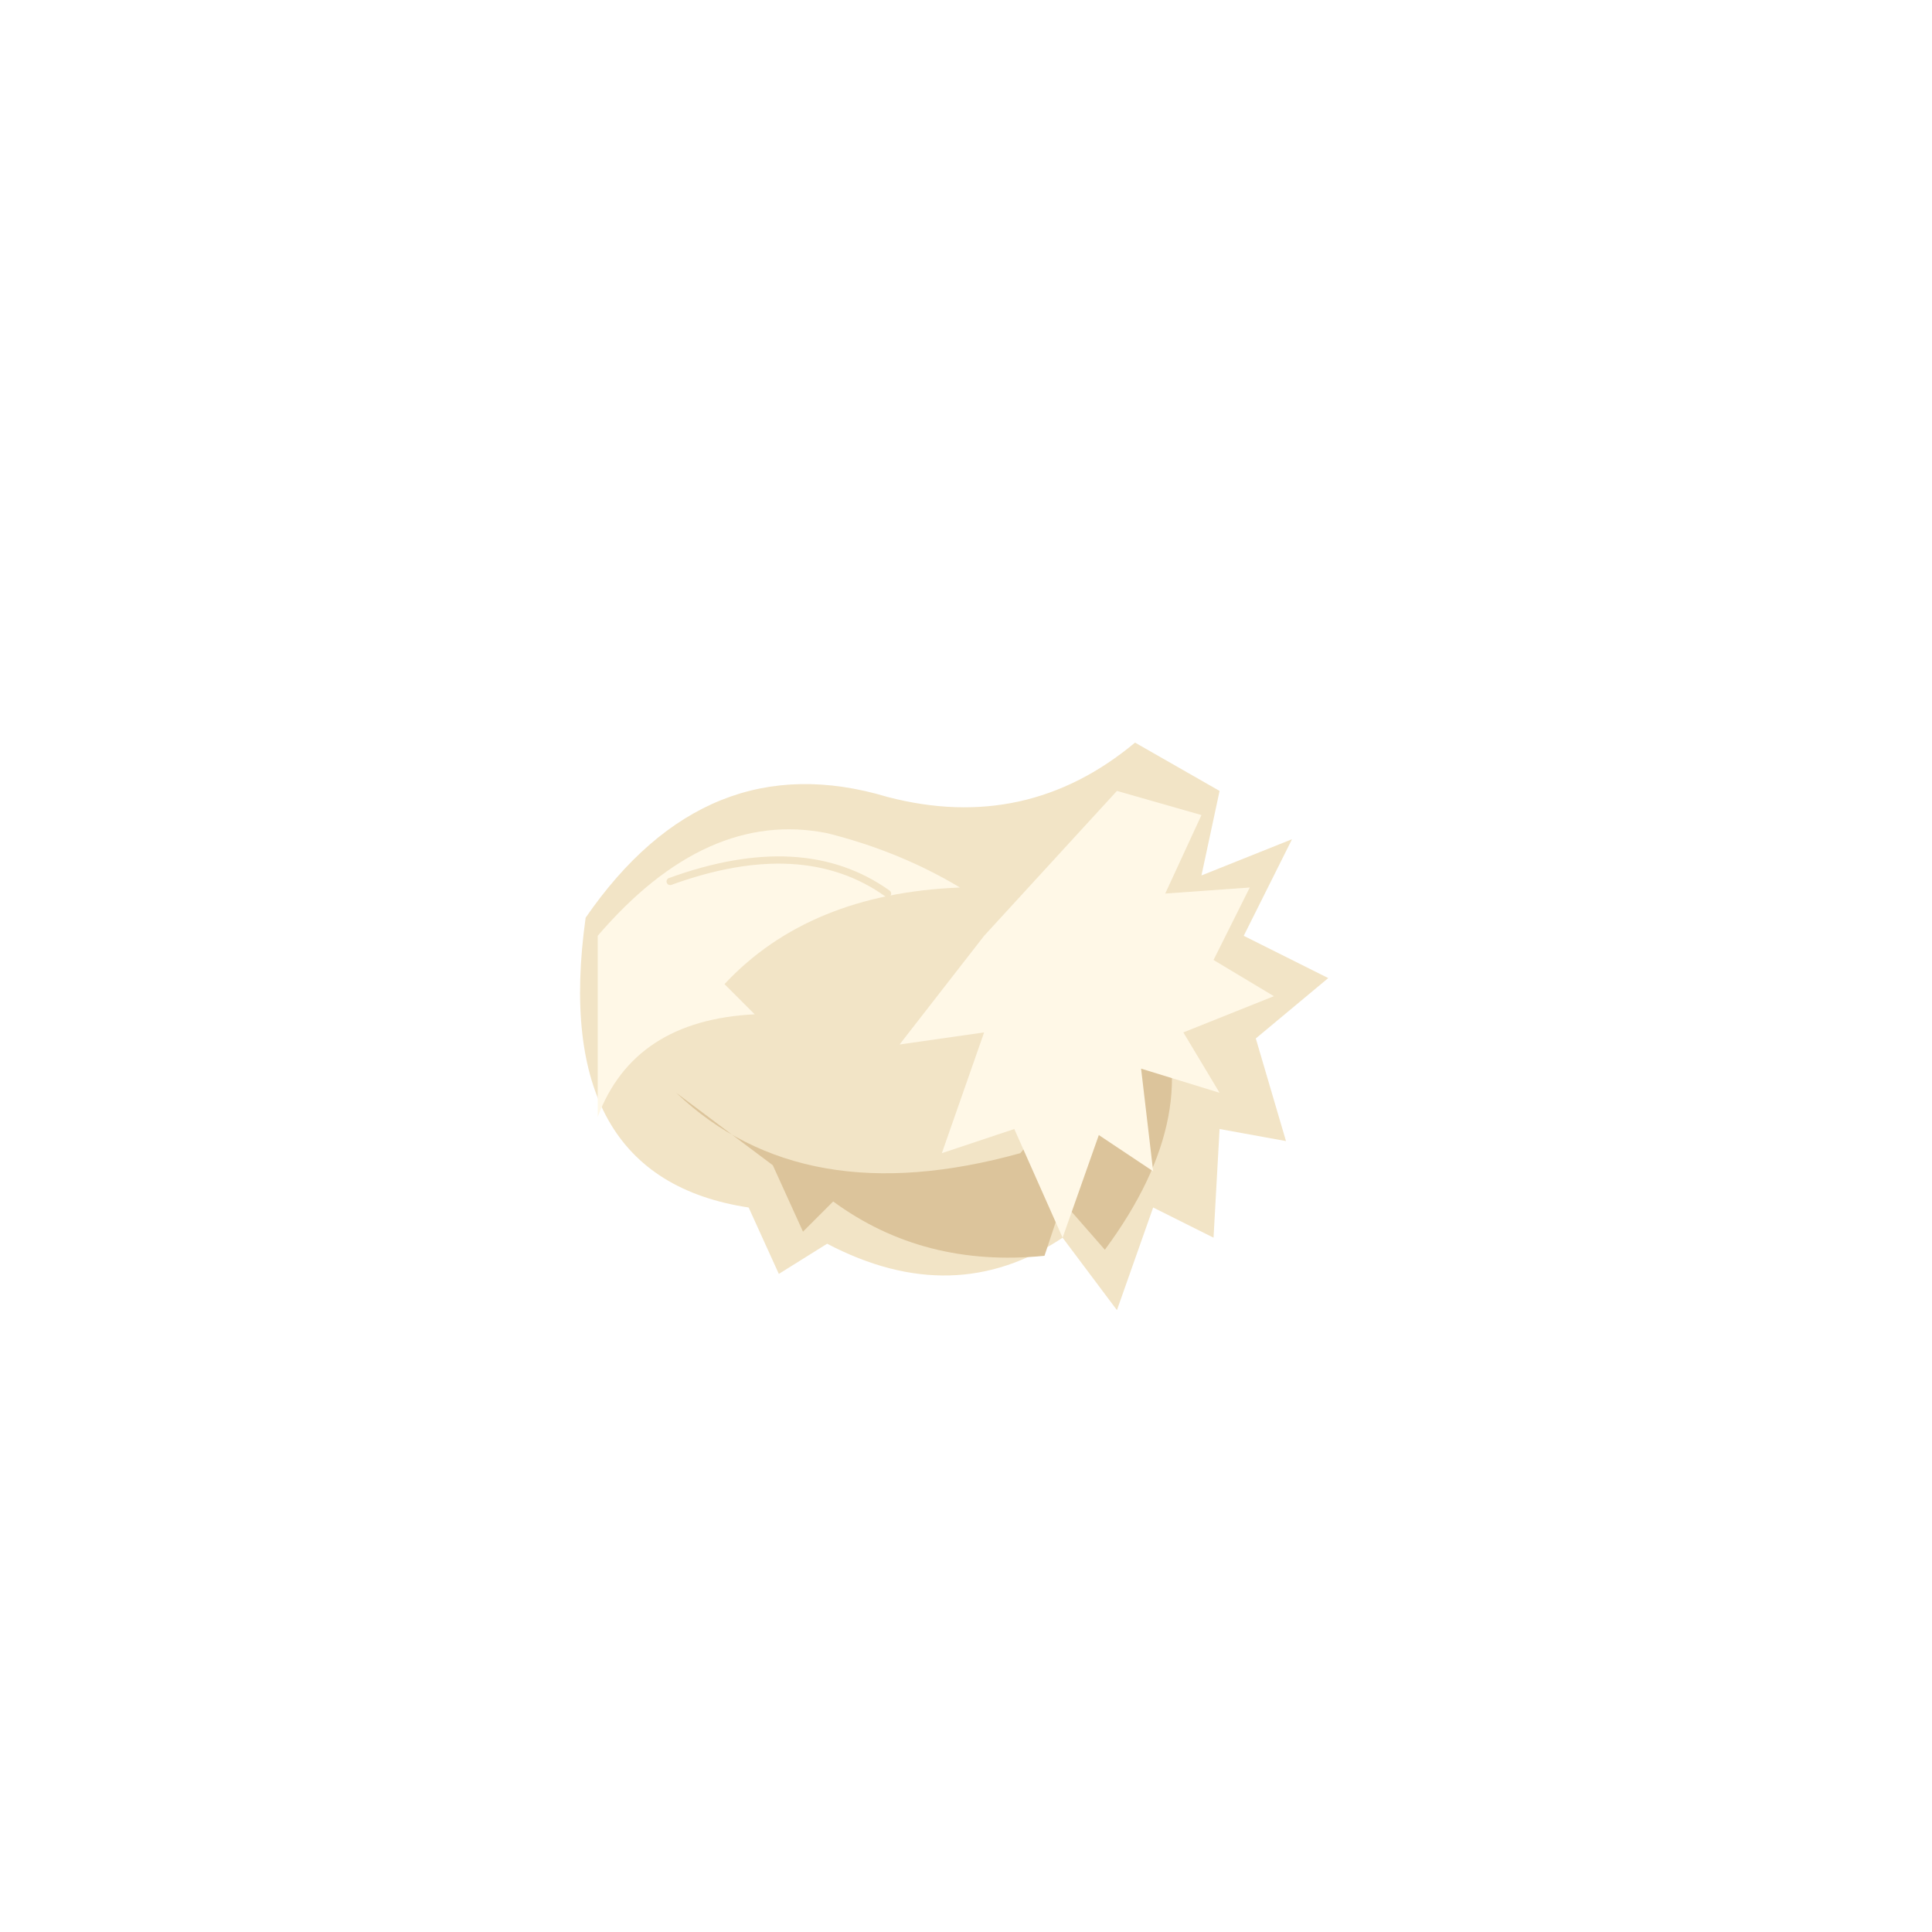
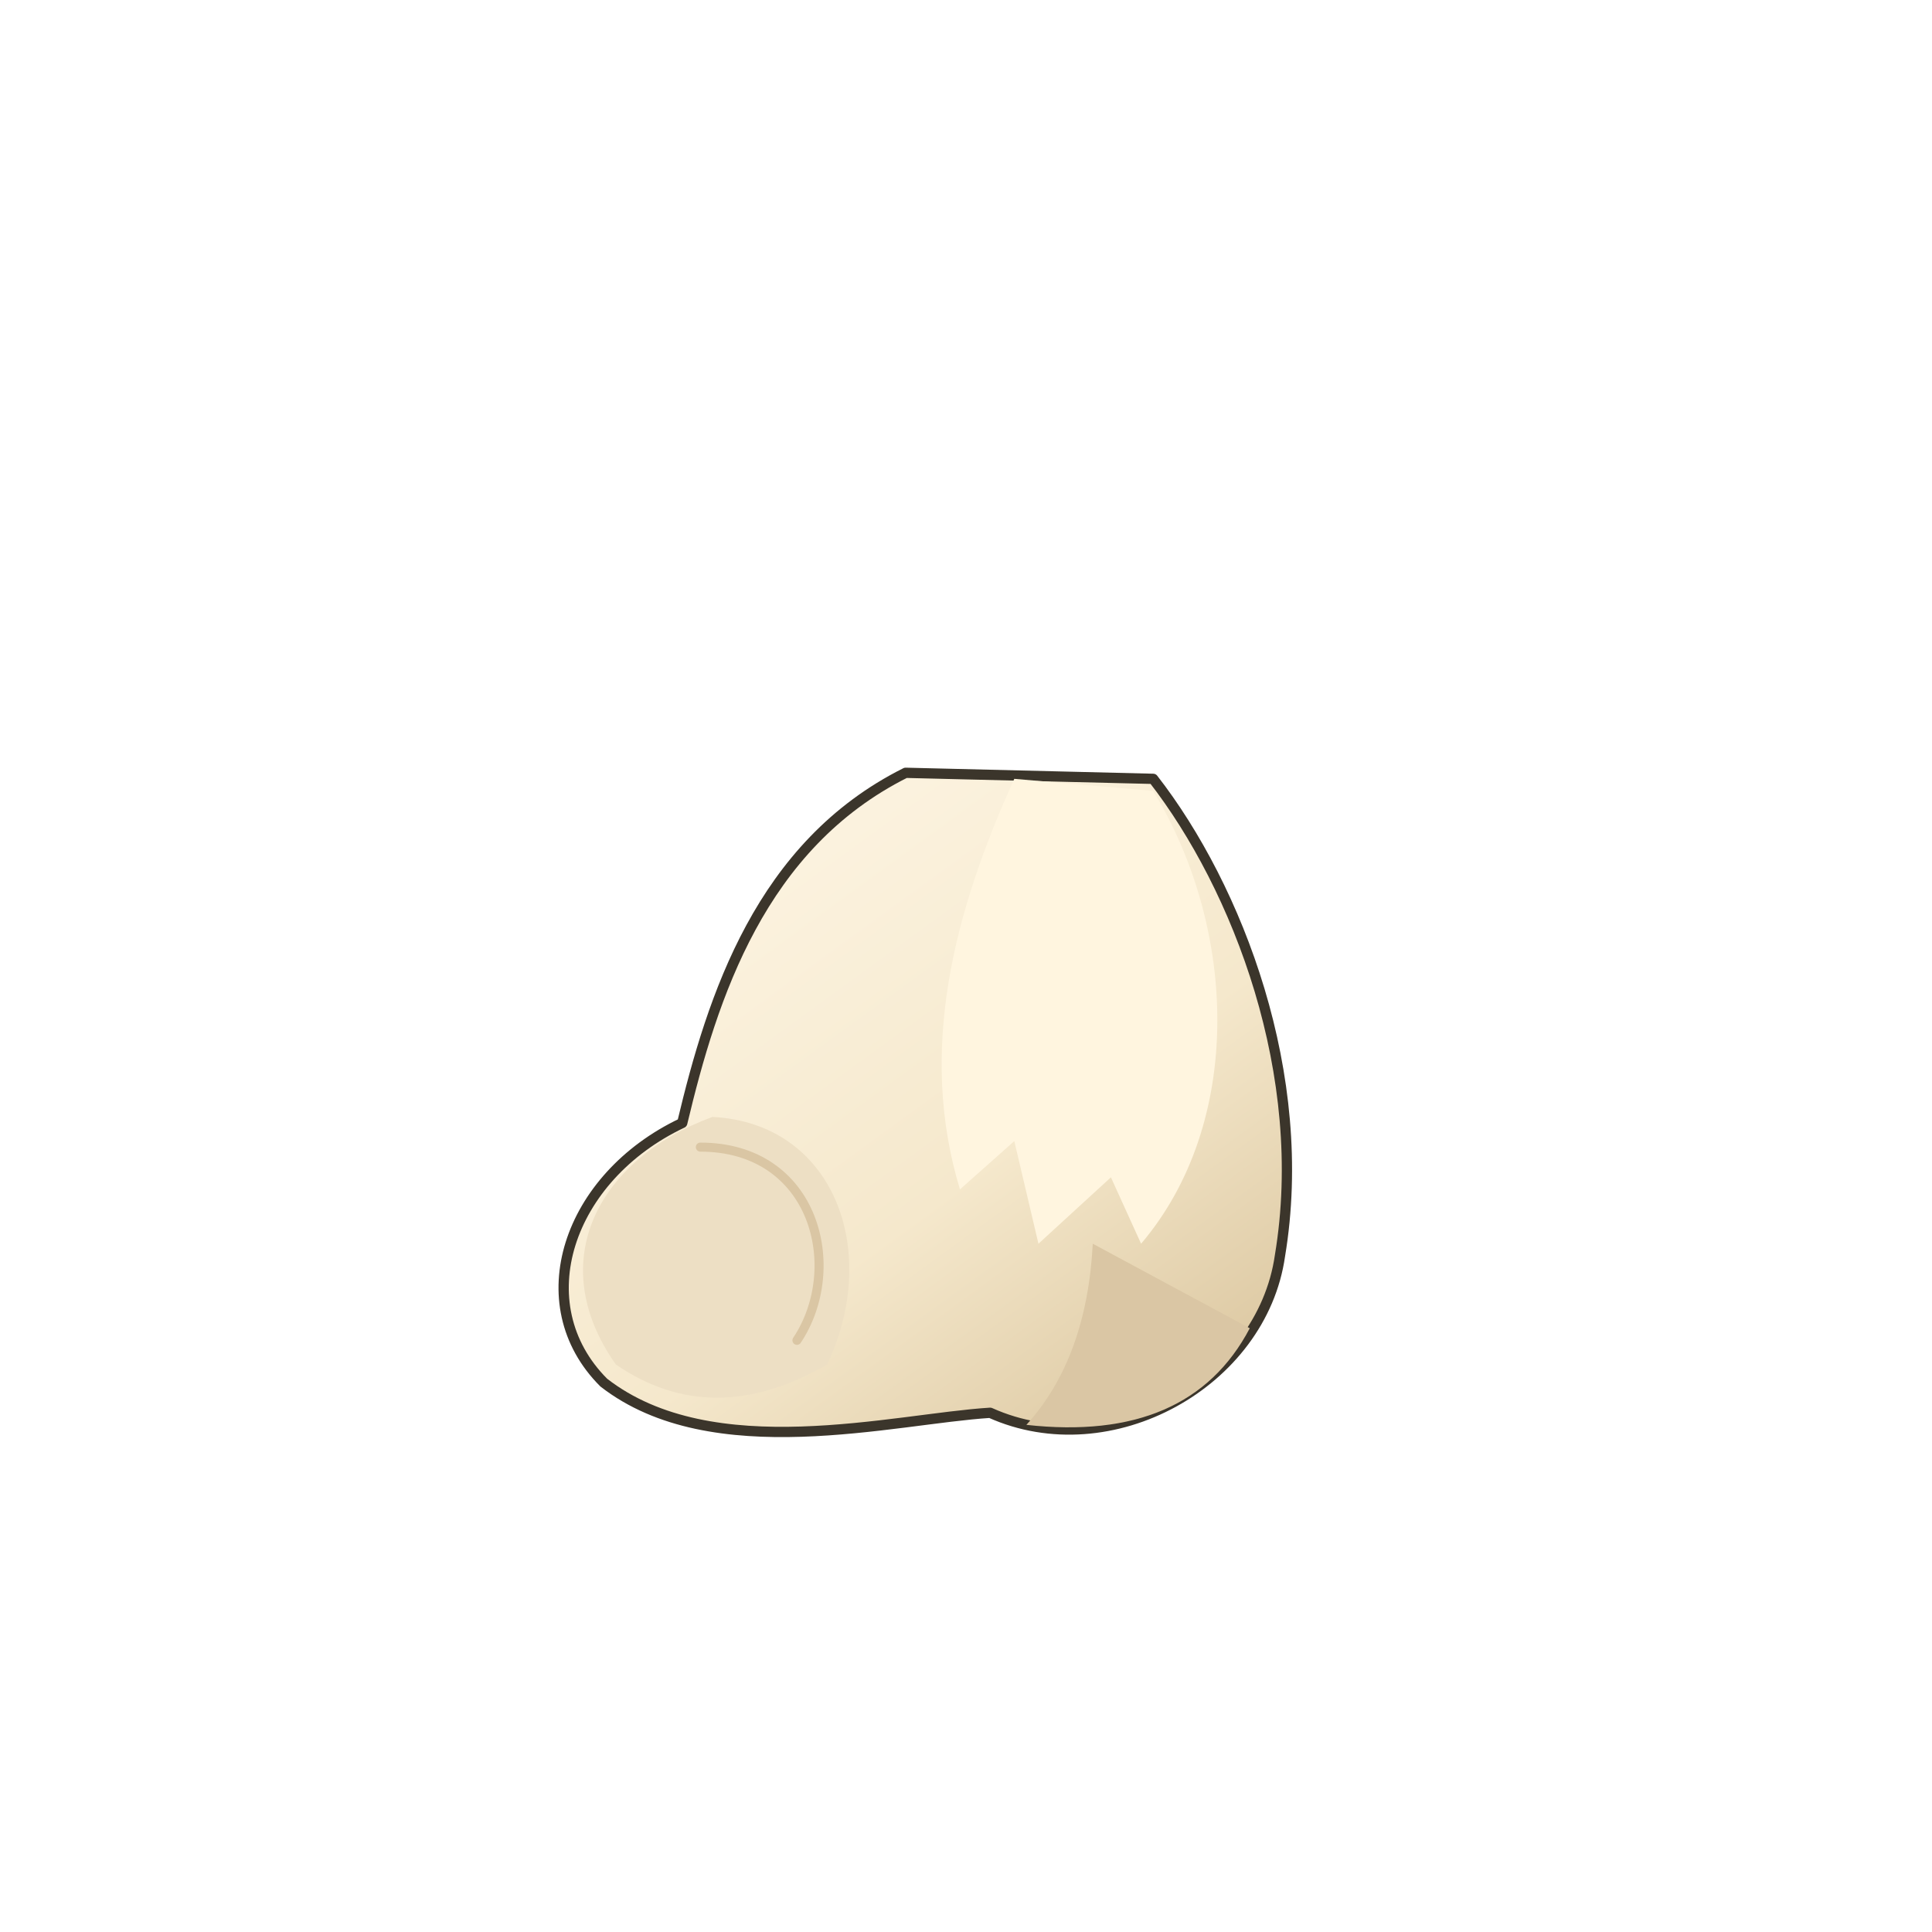
<svg xmlns="http://www.w3.org/2000/svg" width="320" height="320" viewBox="-160 -160 320 320">
  <g id="fox_torso" transform="scale(1)">
-     <path d="M -63 -8 Q -43 -37 -13 -28 Q 10 -22 28 -37 L 42 -29 L 39 -15 L 54 -21 L 46 -5 L 60 2 L 48 12 L 53 29 L 42 27 L 41 45 L 31 40 L 25 57 L 16 45 Q -2 57 -23 46 L -31 51 L -36 40 Q -69 35 -63 -8 Z" fill="#F2E4C6" />
-     <path d="M -61 -5 Q -43 -26 -23 -22 Q -11 -19 -1 -13 Q -26 -12 -40 3 L -35 8 Q -55 9 -61 25 Z" fill="#FFF8E7" />
-     <path d="M -48 21 Q -27 41 9 31 L 31 5 Q 40 24 23 47 L 16 39 L 13 48 Q -7 50 -22 39 L -27 44 L -32 33 Z" fill="#DCC49B" />
-     <path d="M 25 -29 L 39 -25 L 33 -12 L 47 -13 L 41 -1 L 51 5 L 36 11 L 42 21 L 29 17 L 31 34 L 22 28 L 16 45 L 8 27 L -4 31 L 3 11 L -11 13 L 3 -5 Z" fill="#FFF8E7" />
-     <path d="M -49 -14 Q -27 -22 -13 -12" fill="none" stroke="#F2E4C6" stroke-width="1.2" stroke-linecap="round" stroke-linejoin="round" />
+     <defs>
+       <linearGradient id="fur_fox_torso" x1="0" y1="0" x2=".8" y2="1">
+         <stop stop-color="#FFF8E9" />
+         <stop offset=".65" stop-color="#F5E8CC" />
+         <stop offset="1" stop-color="#DDC9A3" />
+       </linearGradient>
+       <linearGradient id="red_fox_torso" x1="0" y1="0" x2=".7" y2="1">
+         <stop stop-color="#D46A4C" />
+         <stop offset="1" stop-color="#AF4233" />
+       </linearGradient>
+       <radialGradient id="gold_fox_torso" cx=".3" cy=".25" r=".8">
+         <stop stop-color="#F5D58B" />
+         <stop offset="1" stop-color="#BD873A" />
+       </radialGradient>
+     </defs>
+     <path d="M-10-32C-34-20-42 5-47 26C-66 35-73 56-60 69C-42 83-12 75 4 74C24 83 49 69 52 48C57 18 45-13 31-31Z" fill="url(#fur_fox_torso)" stroke="#3B352B" stroke-width="1.7" stroke-linejoin="round" stroke-linecap="round" />
+     <path d="M8-31C-2-9-8 14-1 37L8 29L12 46L24 35L29 46C46 26 45-6 31-29Z" fill="#FFF5DF" />
+     <path d="M-42 25C-22 26-14 47-23 66Q-42 77-58 66C-70 49-61 32-42 25Z" fill="#EDDFC4" />
+     <path d="M-44 30C-25 30-20 50-28 62" fill="none" stroke="#DAC6A4" stroke-width="1.5" stroke-linecap="round" stroke-linejoin="round" />
+     <path d="M21 46Q20 65 10 76Q37 79 47 60Z" fill="#DAC6A4" />
  </g>
</svg>
